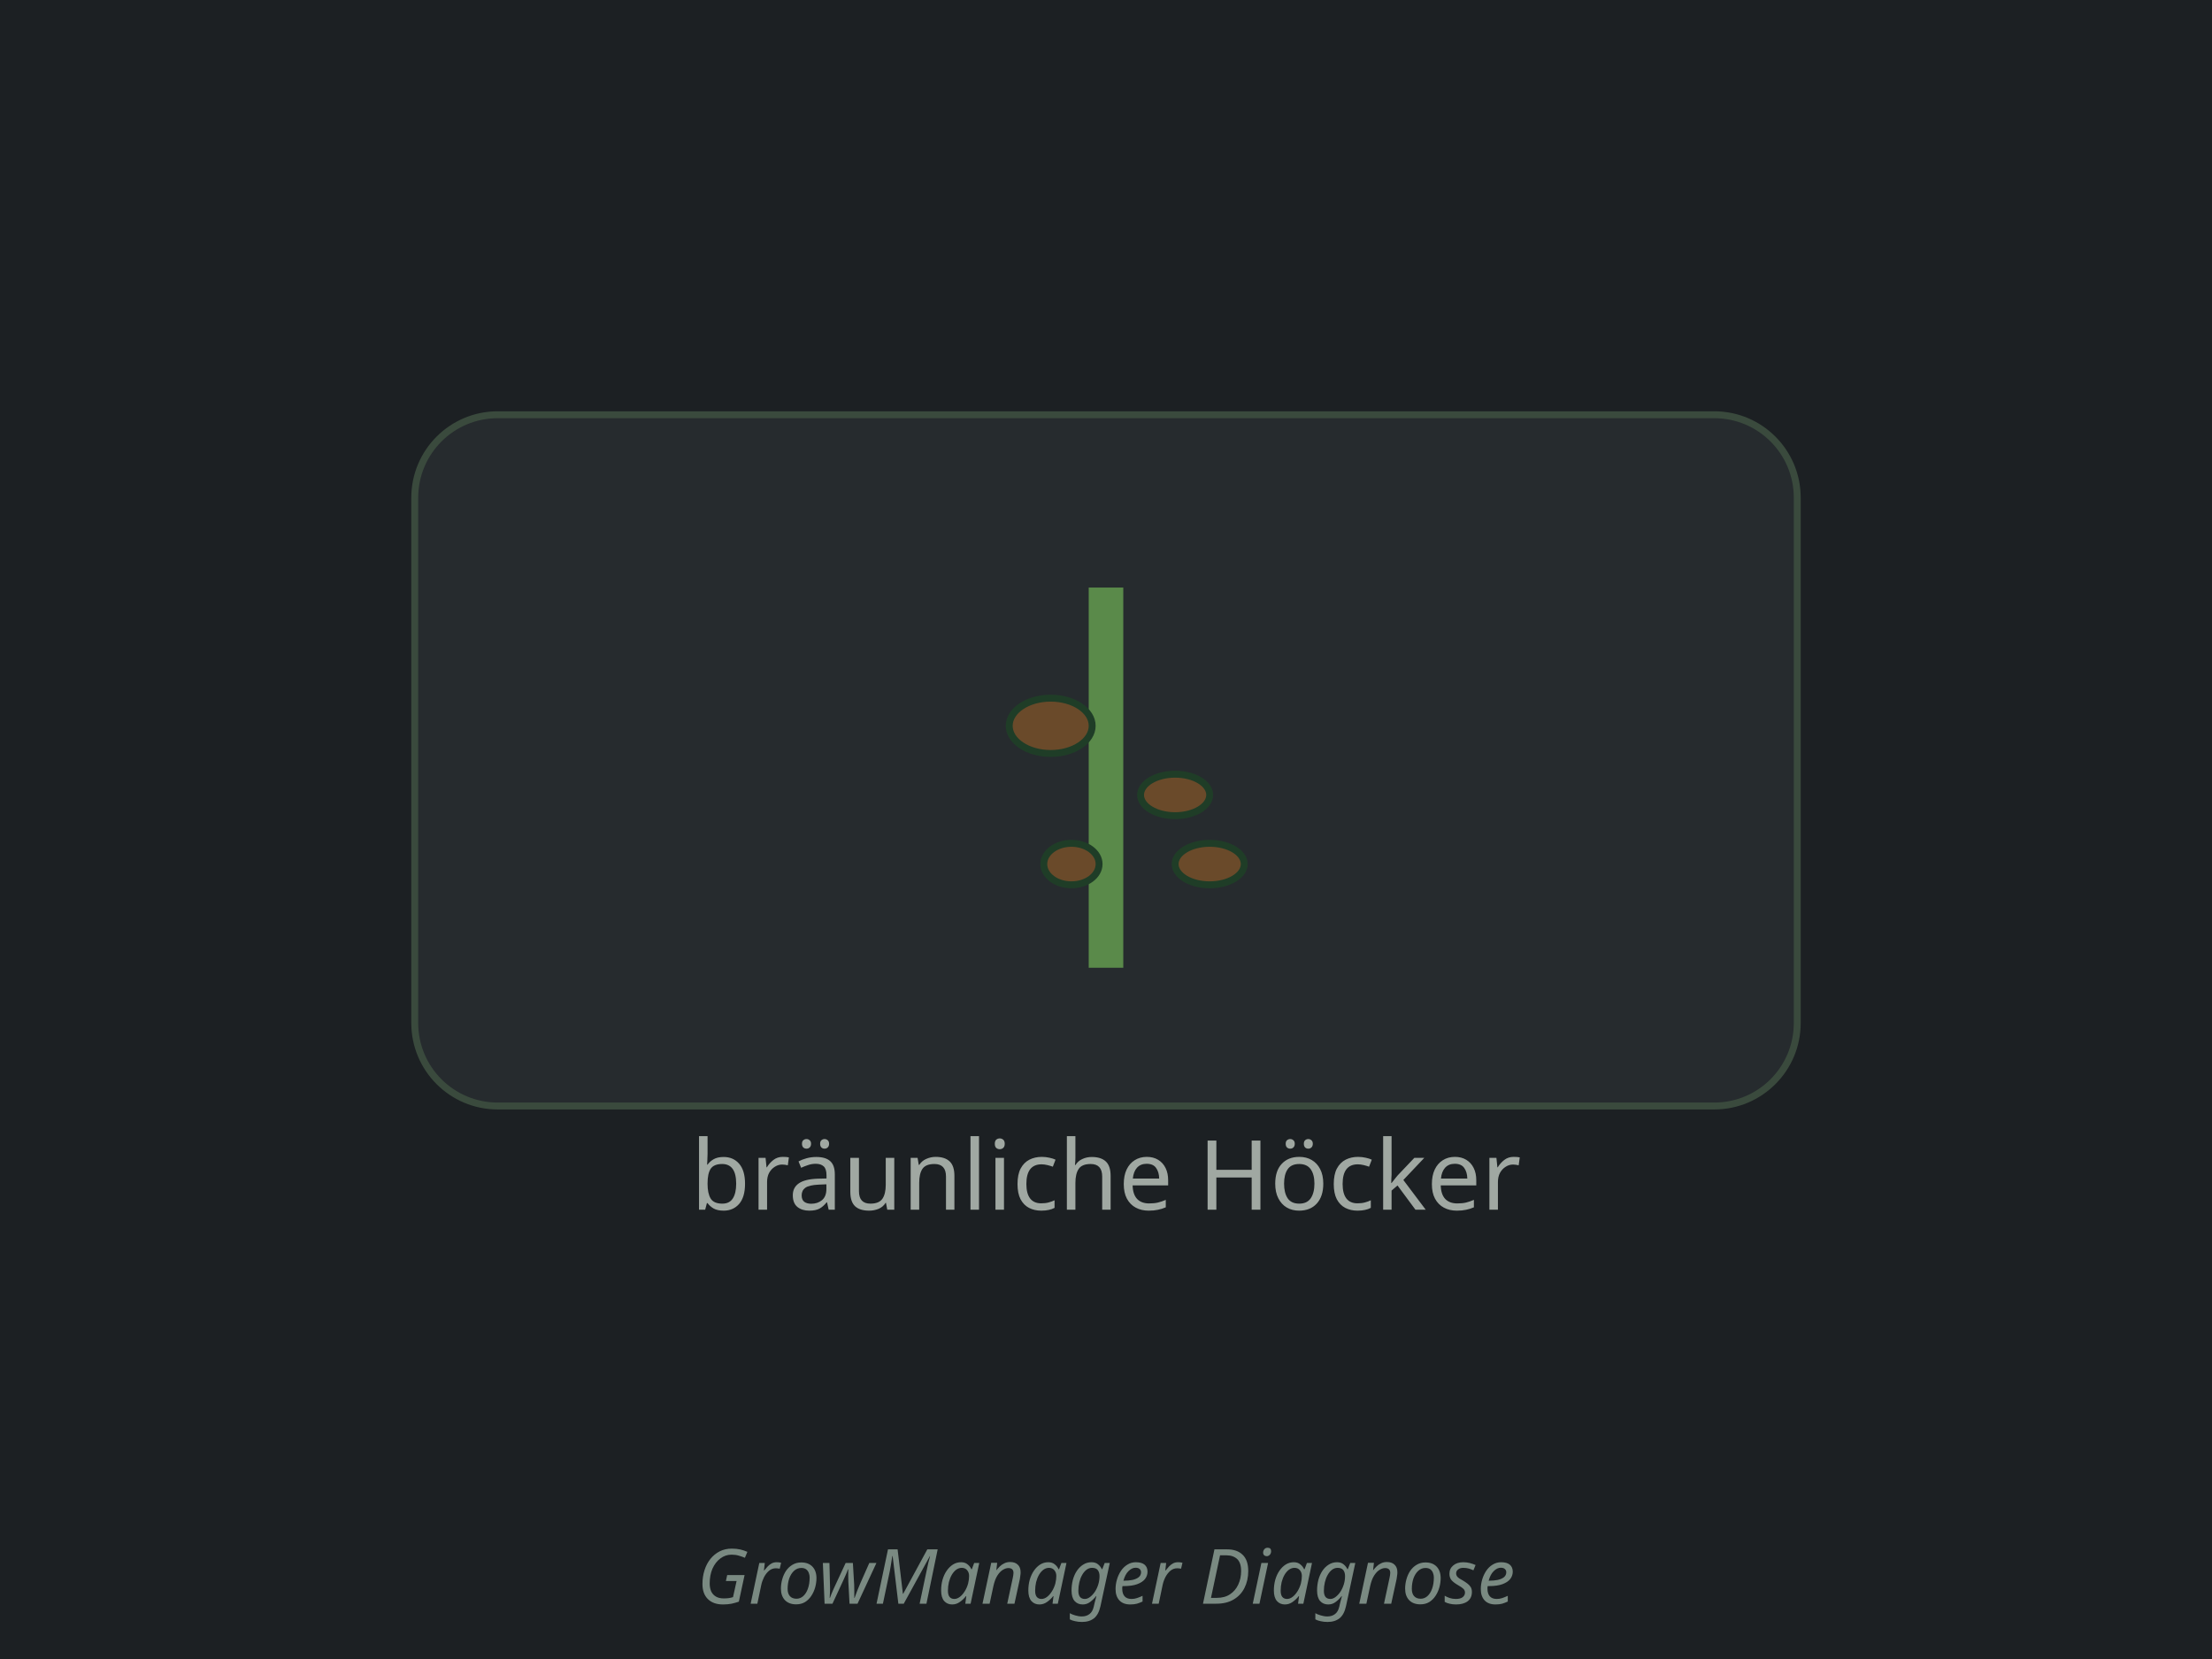
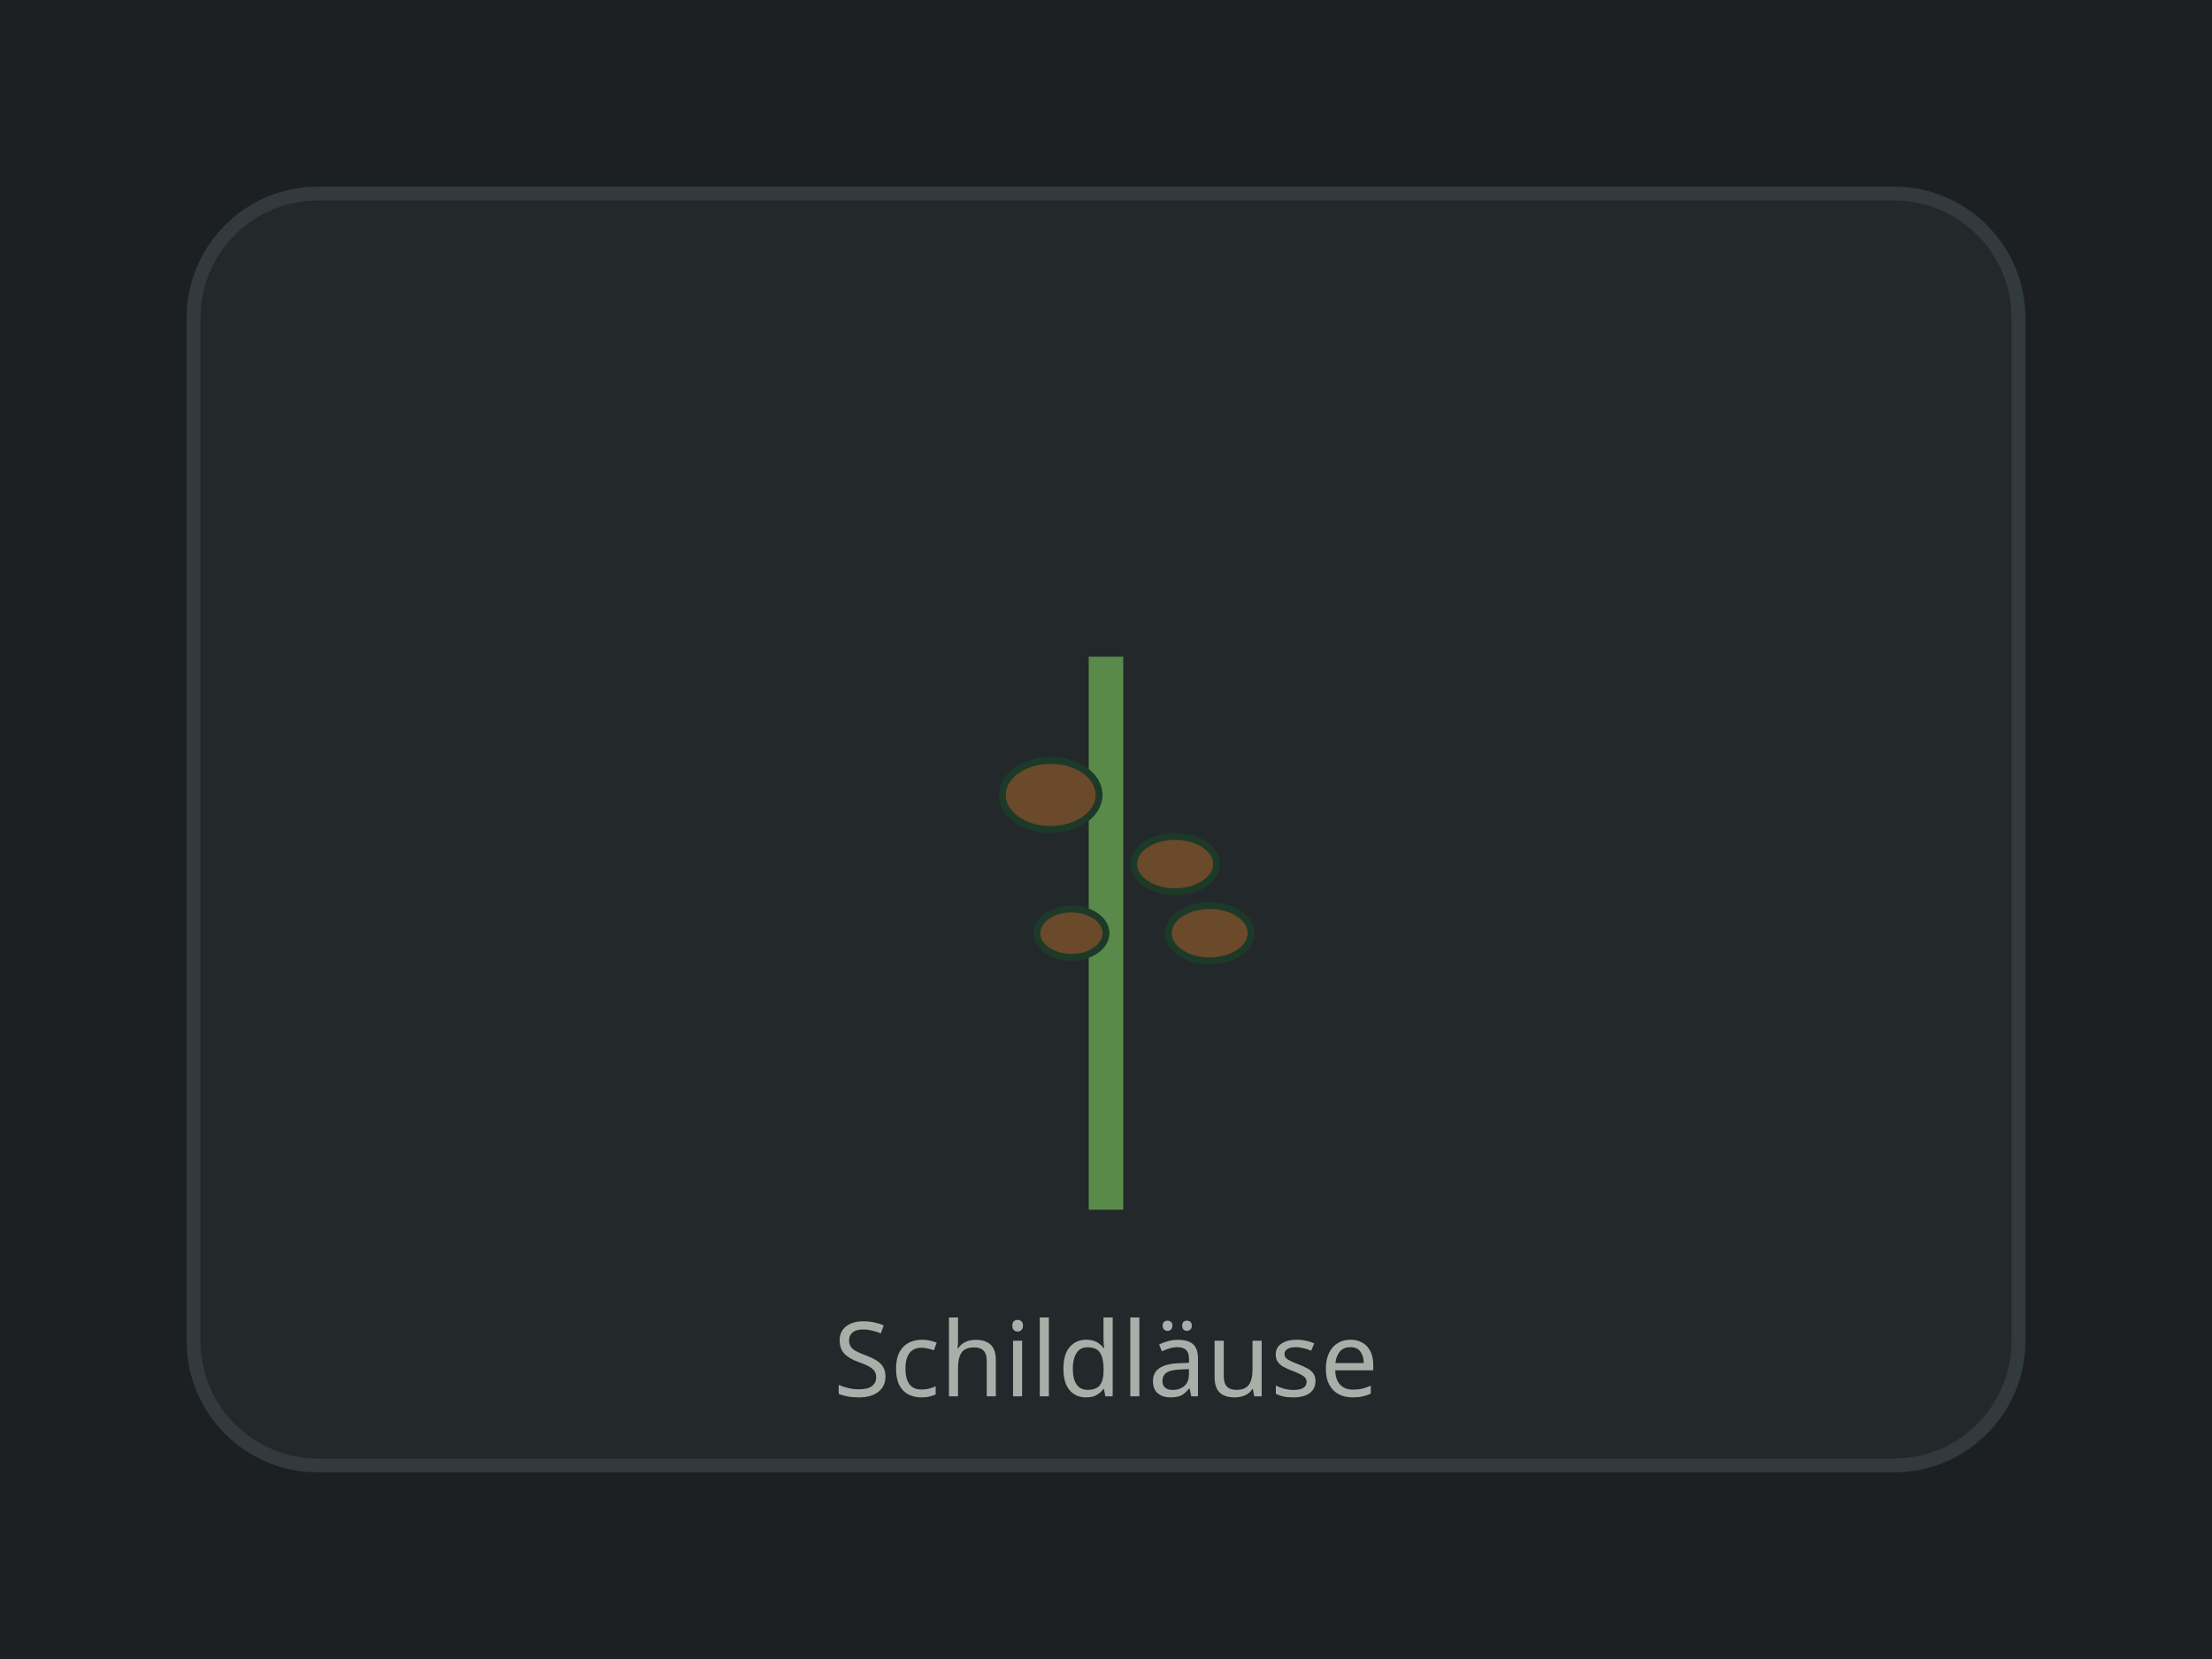
<svg xmlns="http://www.w3.org/2000/svg" viewBox="0 0 320 240" width="320" height="240">
  <rect width="320" height="240" fill="#1c2023" />
-   <rect x="60" y="60" width="200" height="100" rx="12" fill="#262b2e" stroke="#3a4a3d" />
-   <line x1="160" y1="140" x2="160" y2="85" stroke="#5a8a4a" stroke-width="5" />
-   <ellipse cx="152" cy="105" rx="6" ry="4" fill="#6a4a2a" stroke="#1f3d27" stroke-width="1" />
-   <ellipse cx="170" cy="115" rx="5" ry="3" fill="#6a4a2a" stroke="#1f3d27" stroke-width="1" />
-   <ellipse cx="155" cy="125" rx="4" ry="3" fill="#6a4a2a" stroke="#1f3d27" stroke-width="1" />
-   <ellipse cx="175" cy="125" rx="5" ry="3" fill="#6a4a2a" stroke="#1f3d27" stroke-width="1" />
-   <text x="160" y="175" text-anchor="middle" fill="#a0a8a2" font-size="14" font-family="sans-serif">bräunliche Höcker</text>
-   <text x="160" y="232" text-anchor="middle" fill="#7a8a82" font-size="11" font-family="sans-serif" font-style="italic">GrowManager Diagnose</text>
+   <rect x="28" y="28" width="264" height="184" rx="18" fill="#23282b" stroke="#333a3d" stroke-width="2" />
+   <g transform="translate(160,120)">
+     <line x1="0" y1="55" x2="0" y2="-25" stroke="#5a8a4a" stroke-width="5" />
+     <ellipse cx="-8" cy="-5" rx="7" ry="5" fill="#6a4a2a" stroke="#1c3a27" stroke-width="1" />
+     <ellipse cx="10" cy="5" rx="6" ry="4" fill="#6a4a2a" stroke="#1c3a27" stroke-width="1" />
+     <ellipse cx="-5" cy="15" rx="5" ry="3.5" fill="#6a4a2a" stroke="#1c3a27" stroke-width="1" />
+     <ellipse cx="15" cy="15" rx="6" ry="4" fill="#6a4a2a" stroke="#1c3a27" stroke-width="1" />
+     <text x="0" y="82" text-anchor="middle" fill="#a7b0a8" font-size="15" font-family="sans-serif">Schildläuse</text>
+   </g>
</svg>
